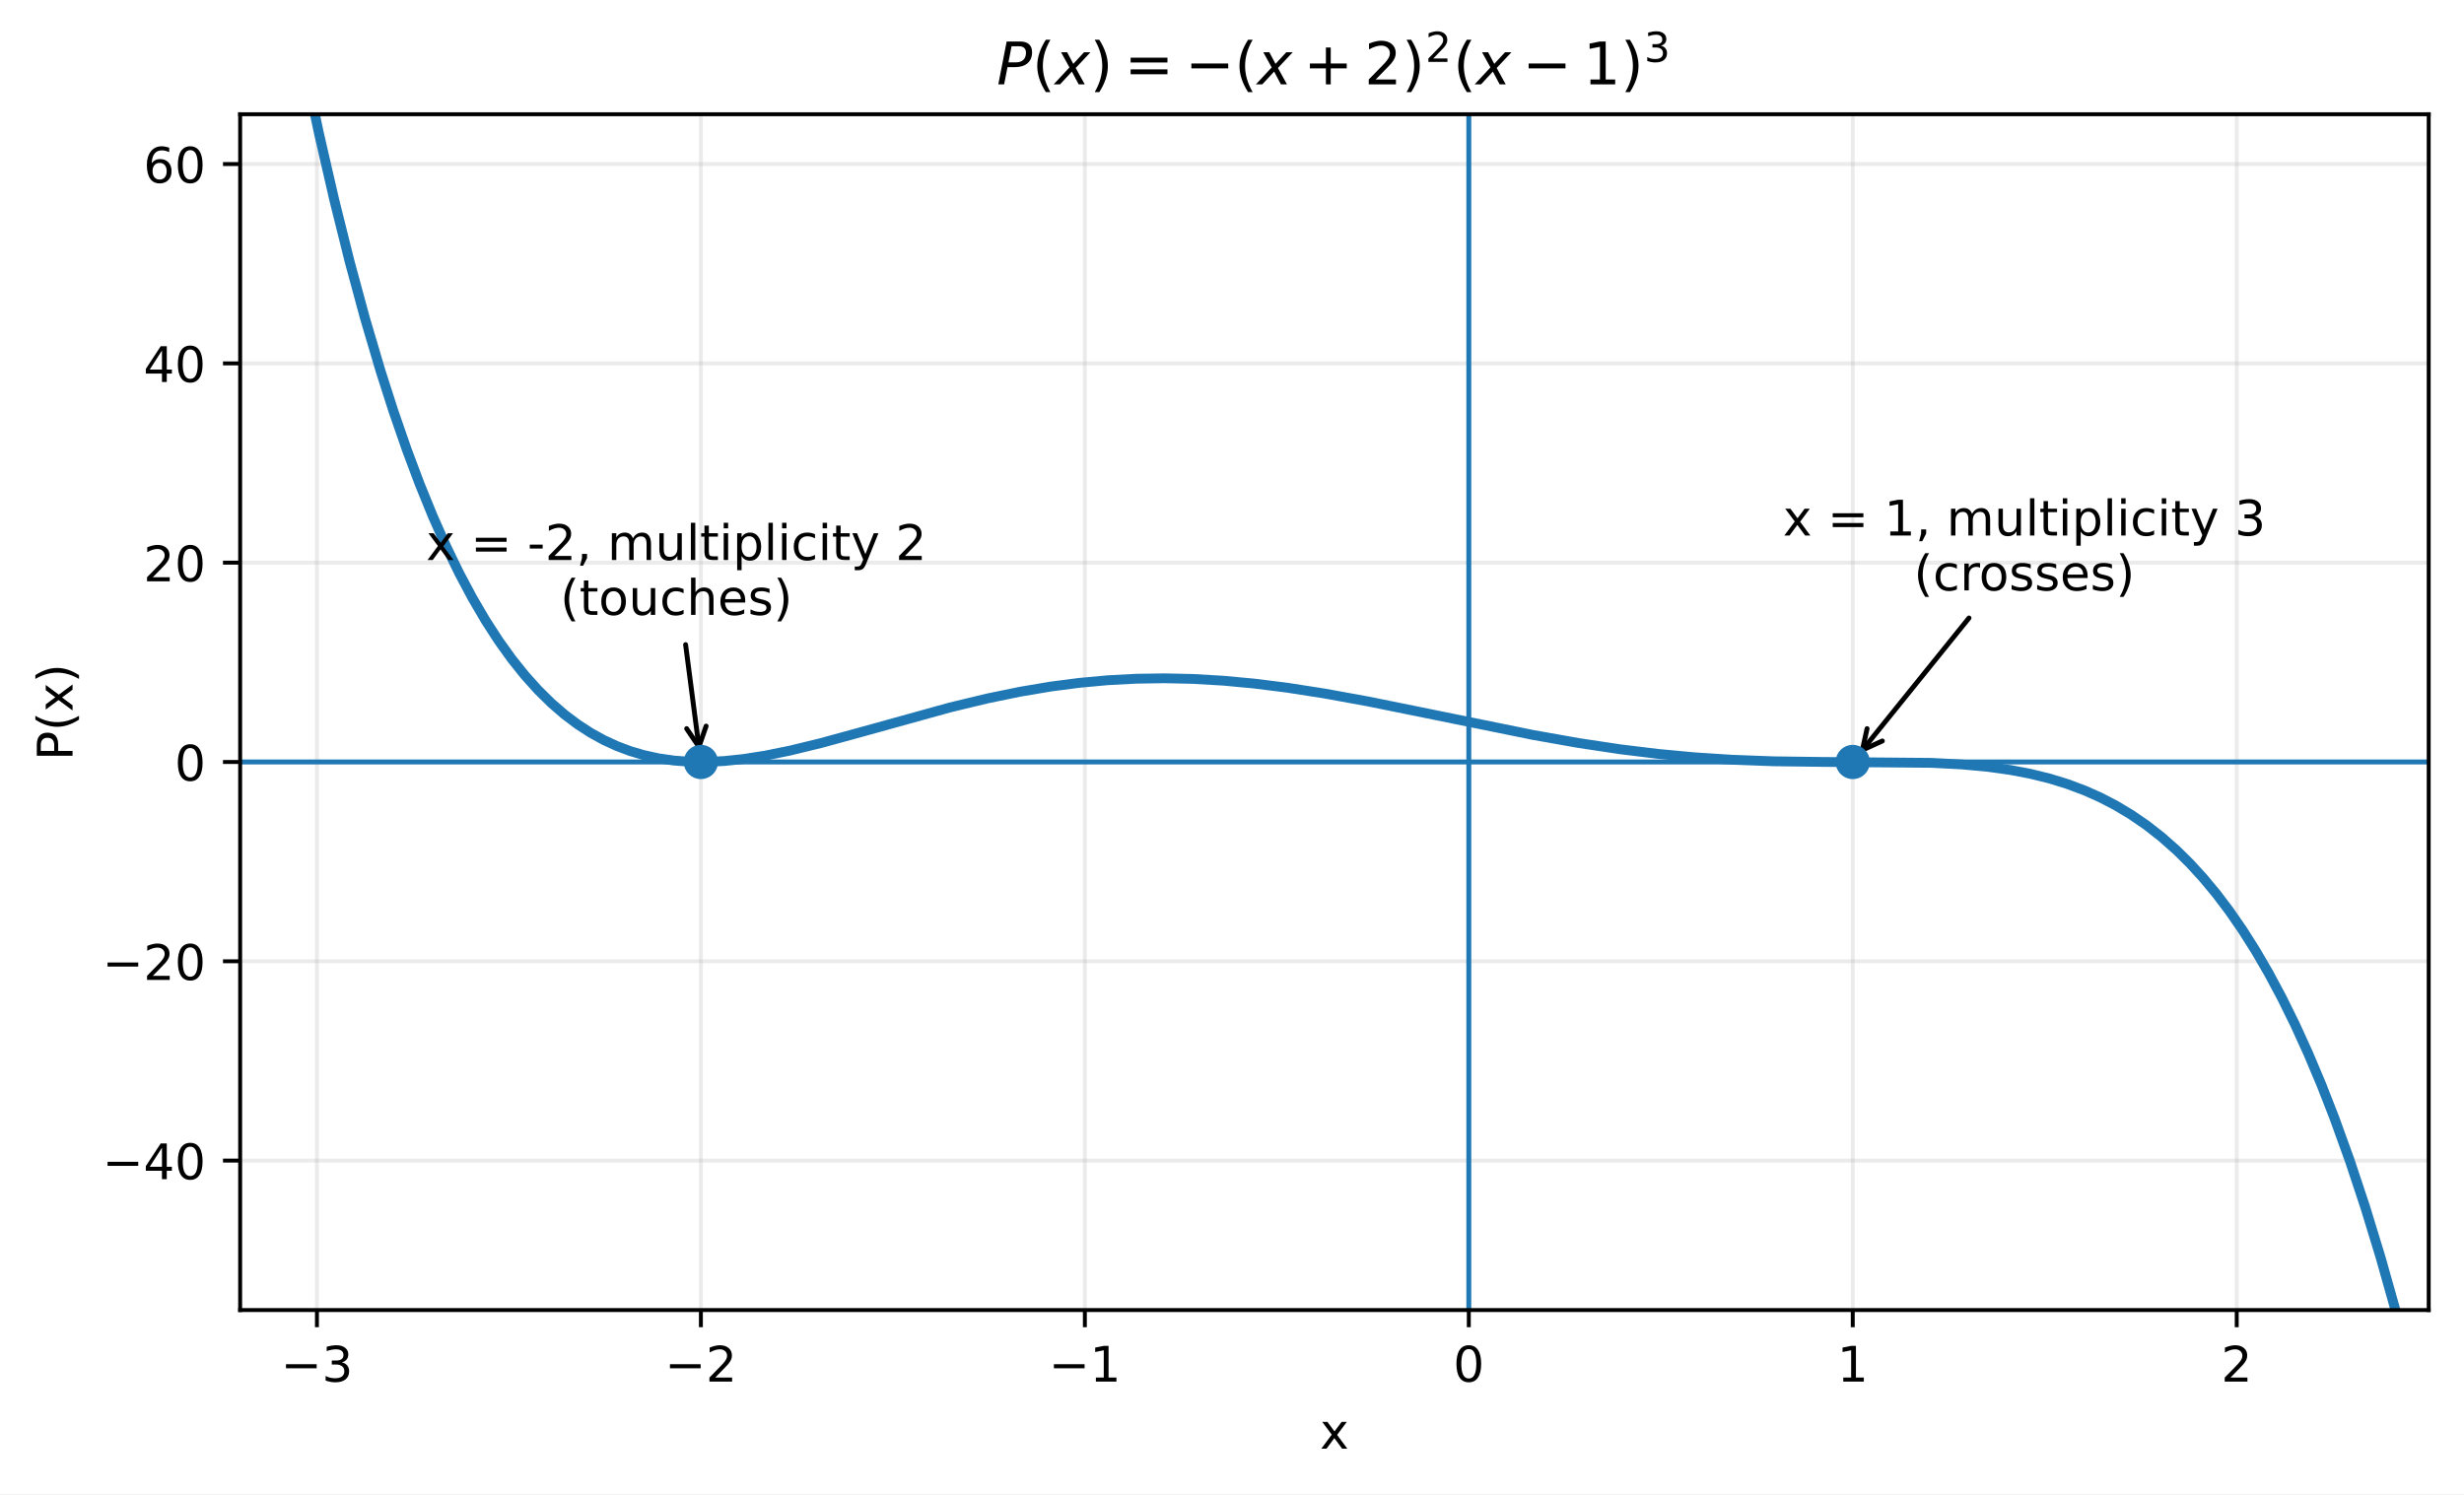
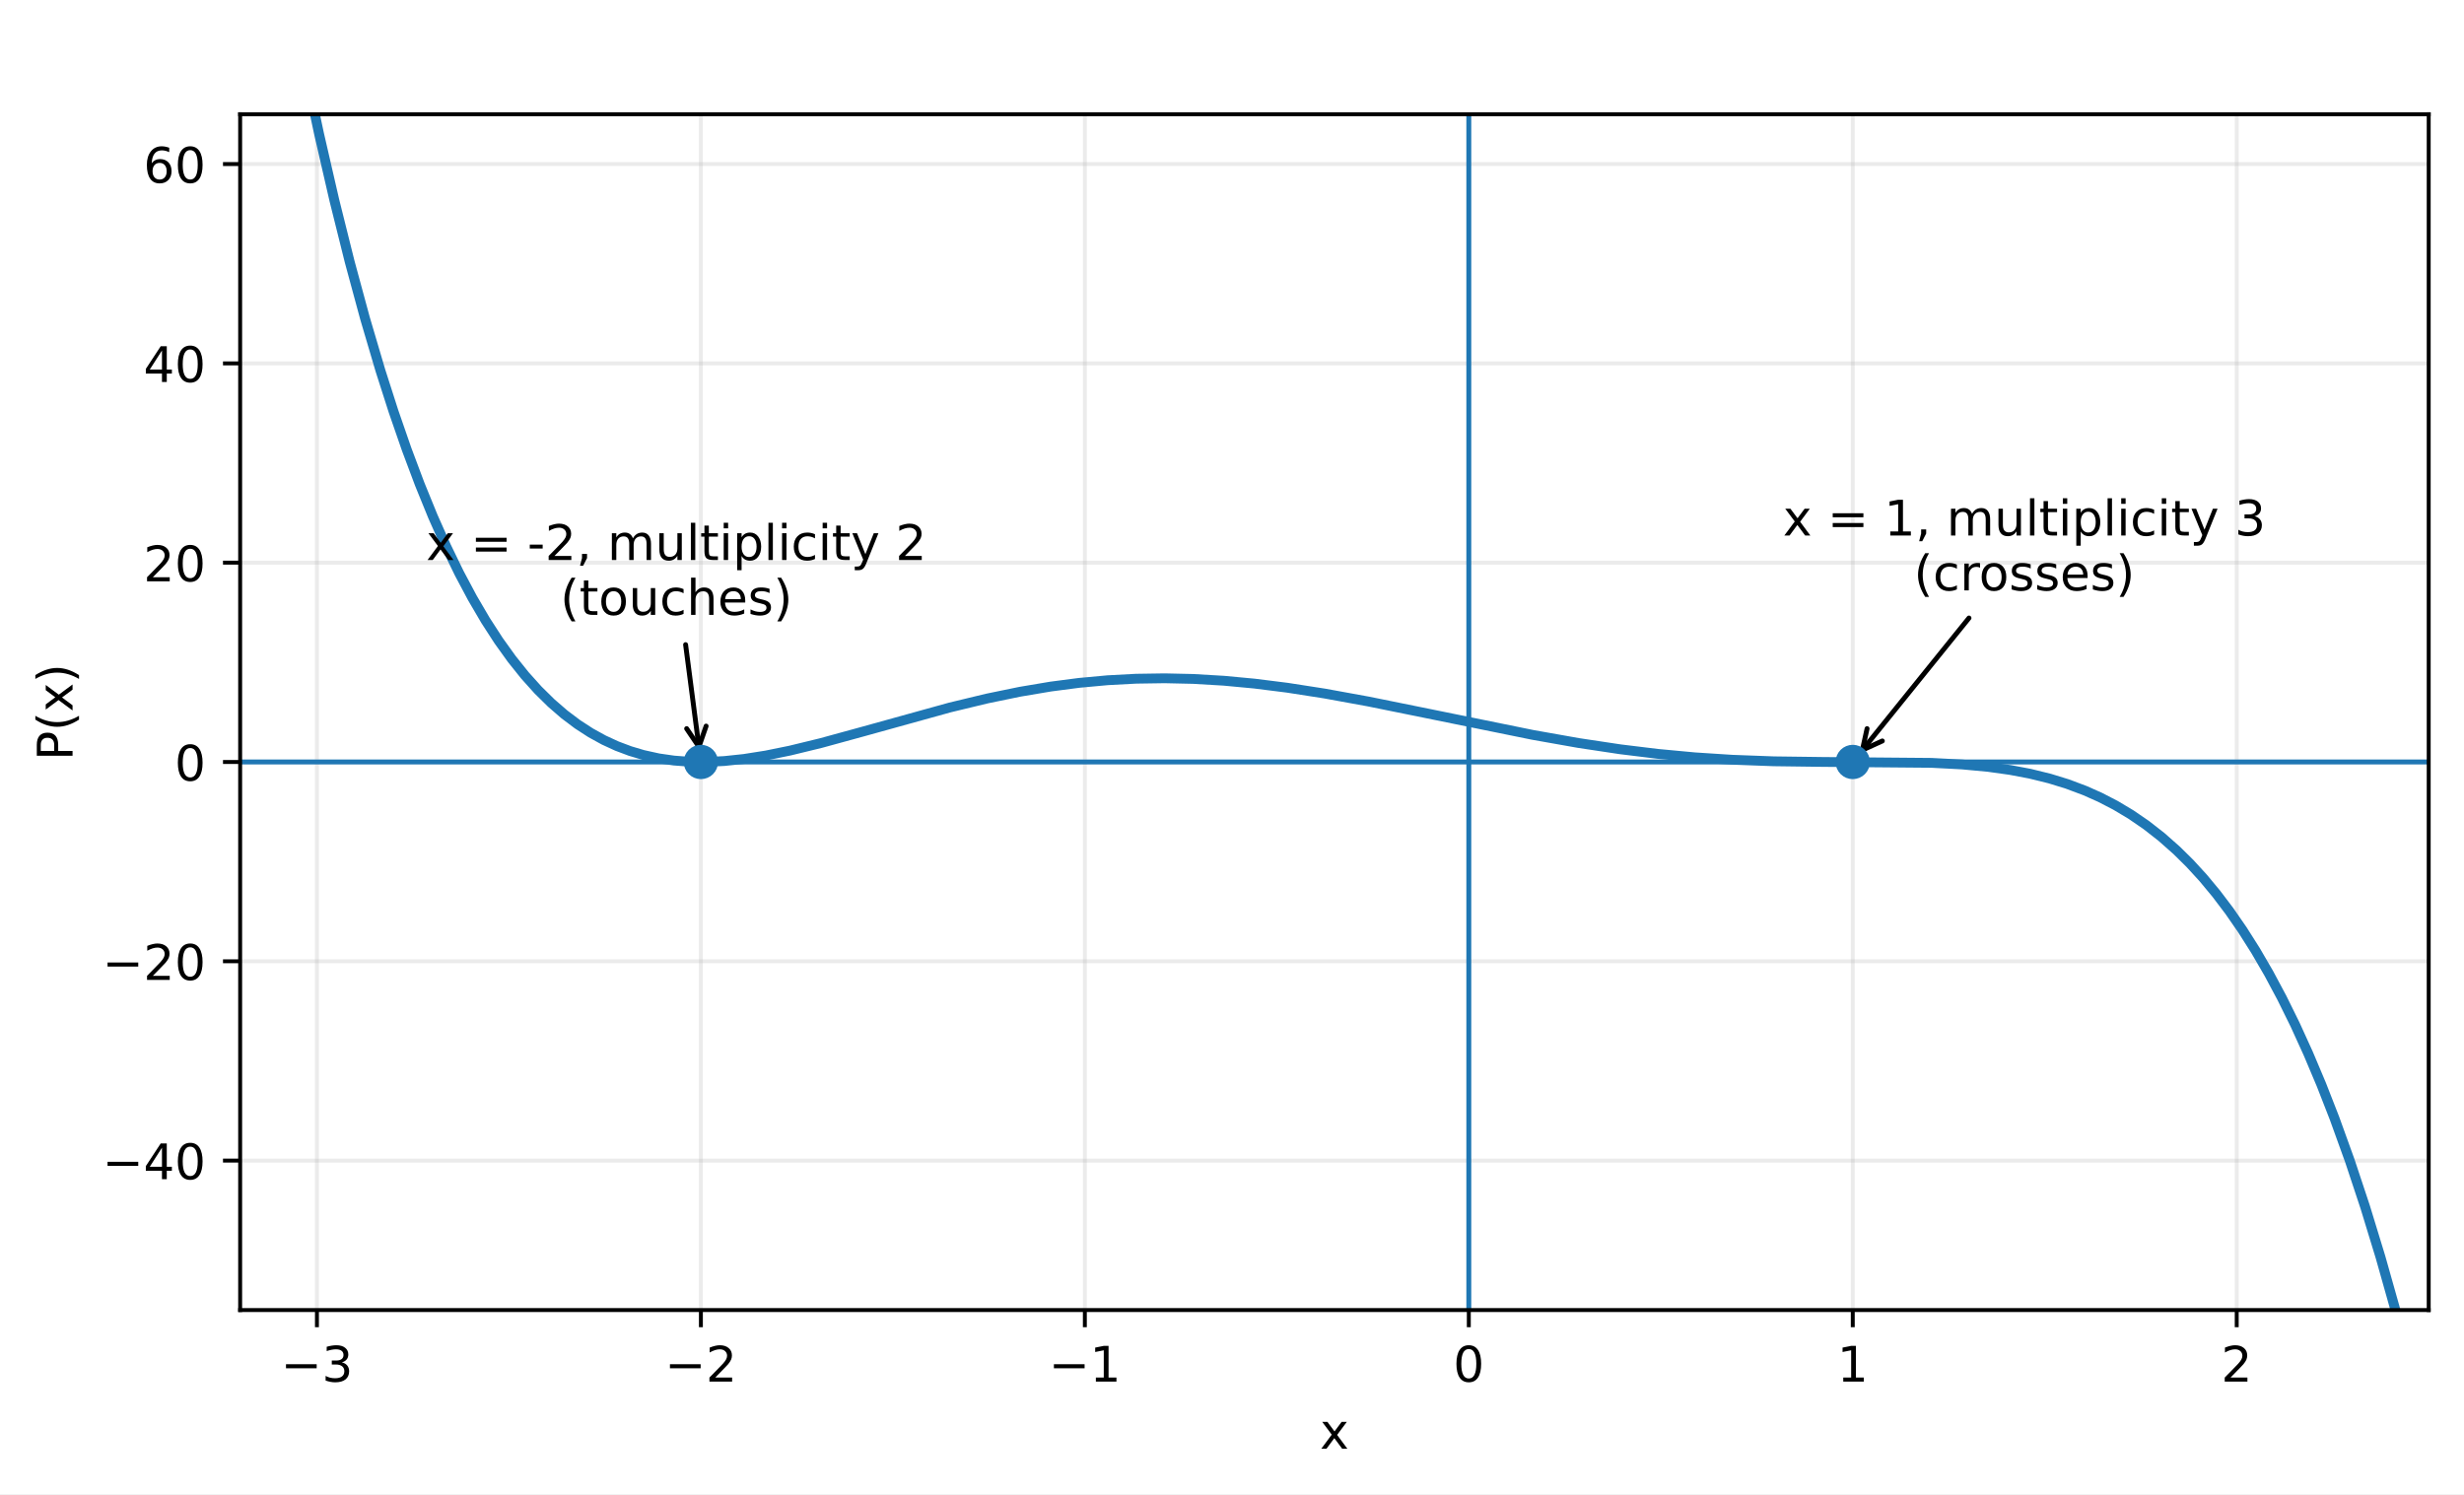
<svg xmlns="http://www.w3.org/2000/svg" xmlns:xlink="http://www.w3.org/1999/xlink" width="502.583pt" height="304.797pt" viewBox="0 0 502.583 304.797" version="1.1">
  <defs>
    <style type="text/css">*{stroke-linejoin: round; stroke-linecap: butt}</style>
  </defs>
  <g id="figure_1">
    <g id="patch_1">
      <path d="M 0 304.797  L 502.583 304.797  L 502.583 0  L 0 0  z " style="fill: #ffffff" />
    </g>
    <g id="axes_1">
      <g id="patch_2">
        <path d="M 48.983 267.24  L 495.383 267.24  L 495.383 23.304  L 48.983 23.304  z " style="fill: #ffffff" />
      </g>
      <g id="matplotlib.axis_1">
        <g id="xtick_1">
          <g id="line2d_1">
            <path d="M 64.646 267.24  L 64.646 23.304  " clip-path="url(#pce432b6caf)" style="fill: none; stroke: #b0b0b0; stroke-opacity: 0.25; stroke-width: 0.8; stroke-linecap: square" />
          </g>
          <g id="line2d_2">
            <defs>
              <path id="md3e2dd4b5a" d="M 0 0  L 0 3.5  " style="stroke: #000000; stroke-width: 0.8" />
            </defs>
            <g>
              <use xlink:href="#md3e2dd4b5a" x="64.646" y="267.24" style="stroke: #000000; stroke-width: 0.8" />
            </g>
          </g>
          <g id="text_1">
            <g transform="translate(57.27488 281.8388) scale(0.1 -0.1)">
              <defs>
                <path id="DejaVuSans-2212" d="M 678 2272  L 4684 2272  L 4684 1741  L 678 1741  L 678 2272  z " transform="scale(0.015625)" />
                <path id="DejaVuSans-33" d="M 2597 2516  Q 3050 2419 3304 2112  Q 3559 1806 3559 1356  Q 3559 666 3084 287  Q 2609 -91 1734 -91  Q 1441 -91 1130 -33  Q 819 25 488 141  L 488 750  Q 750 597 1062 519  Q 1375 441 1716 441  Q 2309 441 2620 675  Q 2931 909 2931 1356  Q 2931 1769 2642 2001  Q 2353 2234 1838 2234  L 1294 2234  L 1294 2753  L 1863 2753  Q 2328 2753 2575 2939  Q 2822 3125 2822 3475  Q 2822 3834 2567 4026  Q 2313 4219 1838 4219  Q 1578 4219 1281 4162  Q 984 4106 628 3988  L 628 4550  Q 988 4650 1302 4700  Q 1616 4750 1894 4750  Q 2613 4750 3031 4423  Q 3450 4097 3450 3541  Q 3450 3153 3228 2886  Q 3006 2619 2597 2516  z " transform="scale(0.015625)" />
              </defs>
              <use xlink:href="#DejaVuSans-2212" />
              <use xlink:href="#DejaVuSans-33" transform="translate(83.78906 0)" />
            </g>
          </g>
        </g>
        <g id="xtick_2">
          <g id="line2d_3">
            <path d="M 142.962 267.24  L 142.962 23.304  " clip-path="url(#pce432b6caf)" style="fill: none; stroke: #b0b0b0; stroke-opacity: 0.25; stroke-width: 0.8; stroke-linecap: square" />
          </g>
          <g id="line2d_4">
            <g>
              <use xlink:href="#md3e2dd4b5a" x="142.962" y="267.24" style="stroke: #000000; stroke-width: 0.8" />
            </g>
          </g>
          <g id="text_2">
            <g transform="translate(135.5907 281.8388) scale(0.1 -0.1)">
              <defs>
                <path id="DejaVuSans-32" d="M 1228 531  L 3431 531  L 3431 0  L 469 0  L 469 531  Q 828 903 1448 1529  Q 2069 2156 2228 2338  Q 2531 2678 2651 2914  Q 2772 3150 2772 3378  Q 2772 3750 2511 3984  Q 2250 4219 1831 4219  Q 1534 4219 1204 4116  Q 875 4013 500 3803  L 500 4441  Q 881 4594 1212 4672  Q 1544 4750 1819 4750  Q 2544 4750 2975 4387  Q 3406 4025 3406 3419  Q 3406 3131 3298 2873  Q 3191 2616 2906 2266  Q 2828 2175 2409 1742  Q 1991 1309 1228 531  z " transform="scale(0.015625)" />
              </defs>
              <use xlink:href="#DejaVuSans-2212" />
              <use xlink:href="#DejaVuSans-32" transform="translate(83.78906 0)" />
            </g>
          </g>
        </g>
        <g id="xtick_3">
          <g id="line2d_5">
            <path d="M 221.278 267.24  L 221.278 23.304  " clip-path="url(#pce432b6caf)" style="fill: none; stroke: #b0b0b0; stroke-opacity: 0.25; stroke-width: 0.8; stroke-linecap: square" />
          </g>
          <g id="line2d_6">
            <g>
              <use xlink:href="#md3e2dd4b5a" x="221.278" y="267.24" style="stroke: #000000; stroke-width: 0.8" />
            </g>
          </g>
          <g id="text_3">
            <g transform="translate(213.9065 281.8388) scale(0.1 -0.1)">
              <defs>
                <path id="DejaVuSans-31" d="M 794 531  L 1825 531  L 1825 4091  L 703 3866  L 703 4441  L 1819 4666  L 2450 4666  L 2450 531  L 3481 531  L 3481 0  L 794 0  L 794 531  z " transform="scale(0.015625)" />
              </defs>
              <use xlink:href="#DejaVuSans-2212" />
              <use xlink:href="#DejaVuSans-31" transform="translate(83.78906 0)" />
            </g>
          </g>
        </g>
        <g id="xtick_4">
          <g id="line2d_7">
            <path d="M 299.593 267.24  L 299.593 23.304  " clip-path="url(#pce432b6caf)" style="fill: none; stroke: #b0b0b0; stroke-opacity: 0.25; stroke-width: 0.8; stroke-linecap: square" />
          </g>
          <g id="line2d_8">
            <g>
              <use xlink:href="#md3e2dd4b5a" x="299.593" y="267.24" style="stroke: #000000; stroke-width: 0.8" />
            </g>
          </g>
          <g id="text_4">
            <g transform="translate(296.4121 281.8388) scale(0.1 -0.1)">
              <defs>
                <path id="DejaVuSans-30" d="M 2034 4250  Q 1547 4250 1301 3770  Q 1056 3291 1056 2328  Q 1056 1369 1301 889  Q 1547 409 2034 409  Q 2525 409 2770 889  Q 3016 1369 3016 2328  Q 3016 3291 2770 3770  Q 2525 4250 2034 4250  z M 2034 4750  Q 2819 4750 3233 4129  Q 3647 3509 3647 2328  Q 3647 1150 3233 529  Q 2819 -91 2034 -91  Q 1250 -91 836 529  Q 422 1150 422 2328  Q 422 3509 836 4129  Q 1250 4750 2034 4750  z " transform="scale(0.015625)" />
              </defs>
              <use xlink:href="#DejaVuSans-30" />
            </g>
          </g>
        </g>
        <g id="xtick_5">
          <g id="line2d_9">
            <path d="M 377.909 267.24  L 377.909 23.304  " clip-path="url(#pce432b6caf)" style="fill: none; stroke: #b0b0b0; stroke-opacity: 0.25; stroke-width: 0.8; stroke-linecap: square" />
          </g>
          <g id="line2d_10">
            <g>
              <use xlink:href="#md3e2dd4b5a" x="377.909" y="267.24" style="stroke: #000000; stroke-width: 0.8" />
            </g>
          </g>
          <g id="text_5">
            <g transform="translate(374.7279 281.8388) scale(0.1 -0.1)">
              <use xlink:href="#DejaVuSans-31" />
            </g>
          </g>
        </g>
        <g id="xtick_6">
          <g id="line2d_11">
            <path d="M 456.225 267.24  L 456.225 23.304  " clip-path="url(#pce432b6caf)" style="fill: none; stroke: #b0b0b0; stroke-opacity: 0.25; stroke-width: 0.8; stroke-linecap: square" />
          </g>
          <g id="line2d_12">
            <g>
              <use xlink:href="#md3e2dd4b5a" x="456.225" y="267.24" style="stroke: #000000; stroke-width: 0.8" />
            </g>
          </g>
          <g id="text_6">
            <g transform="translate(453.0437 281.8388) scale(0.1 -0.1)">
              <use xlink:href="#DejaVuSans-32" />
            </g>
          </g>
        </g>
        <g id="text_7">
          <g transform="translate(269.2234 295.5169) scale(0.1 -0.1)">
            <defs>
              <path id="DejaVuSans-78" d="M 3513 3500  L 2247 1797  L 3578 0  L 2900 0  L 1881 1375  L 863 0  L 184 0  L 1544 1831  L 300 3500  L 978 3500  L 1906 2253  L 2834 3500  L 3513 3500  z " transform="scale(0.015625)" />
            </defs>
            <use xlink:href="#DejaVuSans-78" />
          </g>
        </g>
      </g>
      <g id="matplotlib.axis_2">
        <g id="ytick_1">
          <g id="line2d_13">
            <path d="M 48.983 236.748  L 495.383 236.748  " clip-path="url(#pce432b6caf)" style="fill: none; stroke: #b0b0b0; stroke-opacity: 0.25; stroke-width: 0.8; stroke-linecap: square" />
          </g>
          <g id="line2d_14">
            <defs>
              <path id="md2ae92049e" d="M 0 0  L -3.5 0  " style="stroke: #000000; stroke-width: 0.8" />
            </defs>
            <g>
              <use xlink:href="#md2ae92049e" x="48.983" y="236.748" style="stroke: #000000; stroke-width: 0.8" />
            </g>
          </g>
          <g id="text_8">
            <g transform="translate(20.87813 240.5476) scale(0.1 -0.1)">
              <defs>
                <path id="DejaVuSans-34" d="M 2419 4116  L 825 1625  L 2419 1625  L 2419 4116  z M 2253 4666  L 3047 4666  L 3047 1625  L 3713 1625  L 3713 1100  L 3047 1100  L 3047 0  L 2419 0  L 2419 1100  L 313 1100  L 313 1709  L 2253 4666  z " transform="scale(0.015625)" />
              </defs>
              <use xlink:href="#DejaVuSans-2212" />
              <use xlink:href="#DejaVuSans-34" transform="translate(83.78906 0)" />
              <use xlink:href="#DejaVuSans-30" transform="translate(147.4121 0)" />
            </g>
          </g>
        </g>
        <g id="ytick_2">
          <g id="line2d_15">
            <path d="M 48.983 196.092  L 495.383 196.092  " clip-path="url(#pce432b6caf)" style="fill: none; stroke: #b0b0b0; stroke-opacity: 0.25; stroke-width: 0.8; stroke-linecap: square" />
          </g>
          <g id="line2d_16">
            <g>
              <use xlink:href="#md2ae92049e" x="48.983" y="196.092" style="stroke: #000000; stroke-width: 0.8" />
            </g>
          </g>
          <g id="text_9">
            <g transform="translate(20.87813 199.8916) scale(0.1 -0.1)">
              <use xlink:href="#DejaVuSans-2212" />
              <use xlink:href="#DejaVuSans-32" transform="translate(83.78906 0)" />
              <use xlink:href="#DejaVuSans-30" transform="translate(147.4121 0)" />
            </g>
          </g>
        </g>
        <g id="ytick_3">
          <g id="line2d_17">
            <path d="M 48.983 155.436  L 495.383 155.436  " clip-path="url(#pce432b6caf)" style="fill: none; stroke: #b0b0b0; stroke-opacity: 0.25; stroke-width: 0.8; stroke-linecap: square" />
          </g>
          <g id="line2d_18">
            <g>
              <use xlink:href="#md2ae92049e" x="48.983" y="155.436" style="stroke: #000000; stroke-width: 0.8" />
            </g>
          </g>
          <g id="text_10">
            <g transform="translate(35.62031 159.2356) scale(0.1 -0.1)">
              <use xlink:href="#DejaVuSans-30" />
            </g>
          </g>
        </g>
        <g id="ytick_4">
          <g id="line2d_19">
            <path d="M 48.983 114.78  L 495.383 114.78  " clip-path="url(#pce432b6caf)" style="fill: none; stroke: #b0b0b0; stroke-opacity: 0.25; stroke-width: 0.8; stroke-linecap: square" />
          </g>
          <g id="line2d_20">
            <g>
              <use xlink:href="#md2ae92049e" x="48.983" y="114.78" style="stroke: #000000; stroke-width: 0.8" />
            </g>
          </g>
          <g id="text_11">
            <g transform="translate(29.25781 118.5796) scale(0.1 -0.1)">
              <use xlink:href="#DejaVuSans-32" />
              <use xlink:href="#DejaVuSans-30" transform="translate(63.62305 0)" />
            </g>
          </g>
        </g>
        <g id="ytick_5">
          <g id="line2d_21">
            <path d="M 48.983 74.124  L 495.383 74.124  " clip-path="url(#pce432b6caf)" style="fill: none; stroke: #b0b0b0; stroke-opacity: 0.25; stroke-width: 0.8; stroke-linecap: square" />
          </g>
          <g id="line2d_22">
            <g>
              <use xlink:href="#md2ae92049e" x="48.983" y="74.124" style="stroke: #000000; stroke-width: 0.8" />
            </g>
          </g>
          <g id="text_12">
            <g transform="translate(29.25781 77.92359) scale(0.1 -0.1)">
              <use xlink:href="#DejaVuSans-34" />
              <use xlink:href="#DejaVuSans-30" transform="translate(63.62305 0)" />
            </g>
          </g>
        </g>
        <g id="ytick_6">
          <g id="line2d_23">
            <path d="M 48.983 33.468  L 495.383 33.468  " clip-path="url(#pce432b6caf)" style="fill: none; stroke: #b0b0b0; stroke-opacity: 0.25; stroke-width: 0.8; stroke-linecap: square" />
          </g>
          <g id="line2d_24">
            <g>
              <use xlink:href="#md2ae92049e" x="48.983" y="33.468" style="stroke: #000000; stroke-width: 0.8" />
            </g>
          </g>
          <g id="text_13">
            <g transform="translate(29.25781 37.26759) scale(0.1 -0.1)">
              <defs>
                <path id="DejaVuSans-36" d="M 2113 2584  Q 1688 2584 1439 2293  Q 1191 2003 1191 1497  Q 1191 994 1439 701  Q 1688 409 2113 409  Q 2538 409 2786 701  Q 3034 994 3034 1497  Q 3034 2003 2786 2293  Q 2538 2584 2113 2584  z M 3366 4563  L 3366 3988  Q 3128 4100 2886 4159  Q 2644 4219 2406 4219  Q 1781 4219 1451 3797  Q 1122 3375 1075 2522  Q 1259 2794 1537 2939  Q 1816 3084 2150 3084  Q 2853 3084 3261 2657  Q 3669 2231 3669 1497  Q 3669 778 3244 343  Q 2819 -91 2113 -91  Q 1303 -91 875 529  Q 447 1150 447 2328  Q 447 3434 972 4092  Q 1497 4750 2381 4750  Q 2619 4750 2861 4703  Q 3103 4656 3366 4563  z " transform="scale(0.015625)" />
              </defs>
              <use xlink:href="#DejaVuSans-36" />
              <use xlink:href="#DejaVuSans-30" transform="translate(63.62305 0)" />
            </g>
          </g>
        </g>
        <g id="text_14">
          <g transform="translate(14.79844 155.1482) rotate(-90) scale(0.1 -0.1)">
            <defs>
              <path id="DejaVuSans-50" d="M 1259 4147  L 1259 2394  L 2053 2394  Q 2494 2394 2734 2622  Q 2975 2850 2975 3272  Q 2975 3691 2734 3919  Q 2494 4147 2053 4147  L 1259 4147  z M 628 4666  L 2053 4666  Q 2838 4666 3239 4311  Q 3641 3956 3641 3272  Q 3641 2581 3239 2228  Q 2838 1875 2053 1875  L 1259 1875  L 1259 0  L 628 0  L 628 4666  z " transform="scale(0.015625)" />
              <path id="DejaVuSans-28" d="M 1984 4856  Q 1566 4138 1362 3434  Q 1159 2731 1159 2009  Q 1159 1288 1364 580  Q 1569 -128 1984 -844  L 1484 -844  Q 1016 -109 783 600  Q 550 1309 550 2009  Q 550 2706 781 3412  Q 1013 4119 1484 4856  L 1984 4856  z " transform="scale(0.015625)" />
              <path id="DejaVuSans-29" d="M 513 4856  L 1013 4856  Q 1481 4119 1714 3412  Q 1947 2706 1947 2009  Q 1947 1309 1714 600  Q 1481 -109 1013 -844  L 513 -844  Q 928 -128 1133 580  Q 1338 1288 1338 2009  Q 1338 2731 1133 3434  Q 928 4138 513 4856  z " transform="scale(0.015625)" />
            </defs>
            <use xlink:href="#DejaVuSans-50" />
            <use xlink:href="#DejaVuSans-28" transform="translate(60.30273 0)" />
            <use xlink:href="#DejaVuSans-78" transform="translate(99.31641 0)" />
            <use xlink:href="#DejaVuSans-29" transform="translate(158.4961 0)" />
          </g>
        </g>
      </g>
      <g id="line2d_25">
        <path d="M 59.254 -1  L 61.941 12.559  L 65.069 27.261  L 68.197 40.855  L 71.325 53.397  L 74.453 64.941  L 77.581 75.538  L 80.262 83.907  L 82.943 91.649  L 85.624 98.794  L 88.305 105.37  L 90.986 111.408  L 93.667 116.933  L 96.349 121.972  L 99.03 126.552  L 101.711 130.697  L 104.392 134.432  L 107.073 137.781  L 109.754 140.764  L 112.435 143.406  L 115.116 145.727  L 117.797 147.747  L 120.478 149.486  L 123.159 150.963  L 125.84 152.197  L 128.522 153.205  L 131.203 154.004  L 134.331 154.694  L 137.458 155.146  L 140.586 155.384  L 144.161 155.424  L 147.736 155.245  L 151.758 154.819  L 156.226 154.114  L 161.141 153.114  L 167.397 151.593  L 175.887 149.269  L 193.761 144.317  L 201.358 142.488  L 208.06 141.109  L 214.316 140.055  L 220.125 139.298  L 225.934 138.763  L 231.743 138.453  L 237.552 138.366  L 243.361 138.495  L 249.617 138.863  L 255.873 139.449  L 262.576 140.291  L 270.172 141.473  L 279.109 143.101  L 291.174 145.546  L 312.622 149.909  L 322.006 151.572  L 330.496 152.85  L 338.093 153.778  L 345.689 154.488  L 353.286 154.981  L 361.776 155.298  L 371.606 155.427  L 393.949 155.616  L 400.204 155.942  L 405.567 156.443  L 410.035 157.068  L 414.057 157.831  L 418.078 158.821  L 421.653 159.922  L 425.228 161.261  L 428.356 162.651  L 431.484 164.269  L 434.612 166.136  L 437.74 168.278  L 440.867 170.718  L 443.995 173.484  L 446.677 176.134  L 449.358 179.062  L 452.039 182.287  L 454.72 185.828  L 457.401 189.704  L 460.082 193.938  L 462.763 198.551  L 465.444 203.565  L 468.125 209.004  L 470.806 214.892  L 473.487 221.253  L 476.168 228.113  L 479.296 236.783  L 482.424 246.212  L 485.552 256.445  L 488.68 267.527  L 491.808 279.509  L 494.936 292.438  L 495.383 294.366  L 495.383 294.366  " clip-path="url(#pce432b6caf)" style="fill: none; stroke: #1f77b4; stroke-width: 2; stroke-linecap: square" />
      </g>
      <g id="line2d_26">
        <path d="M 48.983 155.436  L 495.383 155.436  " clip-path="url(#pce432b6caf)" style="fill: none; stroke: #1f77b4; stroke-linecap: square" />
      </g>
      <g id="line2d_27">
        <path d="M 299.593 267.24  L 299.593 23.304  " clip-path="url(#pce432b6caf)" style="fill: none; stroke: #1f77b4; stroke-linecap: square" />
      </g>
      <g id="patch_3">
        <path d="M 48.983 267.24  L 48.983 23.304  " style="fill: none; stroke: #000000; stroke-width: 0.8; stroke-linejoin: miter; stroke-linecap: square" />
      </g>
      <g id="patch_4">
        <path d="M 495.383 267.24  L 495.383 23.304  " style="fill: none; stroke: #000000; stroke-width: 0.8; stroke-linejoin: miter; stroke-linecap: square" />
      </g>
      <g id="patch_5">
        <path d="M 48.983 267.24  L 495.383 267.24  " style="fill: none; stroke: #000000; stroke-width: 0.8; stroke-linejoin: miter; stroke-linecap: square" />
      </g>
      <g id="patch_6">
        <path d="M 48.983 23.304  L 495.383 23.304  " style="fill: none; stroke: #000000; stroke-width: 0.8; stroke-linejoin: miter; stroke-linecap: square" />
      </g>
      <g id="patch_7">
        <path d="M 139.842 131.503  Q 141.273 142.478 142.559 152.344  " style="fill: none; stroke: #000000; stroke-linecap: round" />
        <path d="M 144.025 148.119  L 142.559 152.344  L 140.058 148.636  " style="fill: none; stroke: #000000; stroke-linecap: round" />
      </g>
      <g id="text_15">
        <g transform="translate(86.91332 114.2386) scale(0.1 -0.1)">
          <defs>
            <path id="DejaVuSans-20" transform="scale(0.015625)" />
            <path id="DejaVuSans-3d" d="M 678 2906  L 4684 2906  L 4684 2381  L 678 2381  L 678 2906  z M 678 1631  L 4684 1631  L 4684 1100  L 678 1100  L 678 1631  z " transform="scale(0.015625)" />
            <path id="DejaVuSans-2d" d="M 313 2009  L 1997 2009  L 1997 1497  L 313 1497  L 313 2009  z " transform="scale(0.015625)" />
            <path id="DejaVuSans-2c" d="M 750 794  L 1409 794  L 1409 256  L 897 -744  L 494 -744  L 750 256  L 750 794  z " transform="scale(0.015625)" />
            <path id="DejaVuSans-6d" d="M 3328 2828  Q 3544 3216 3844 3400  Q 4144 3584 4550 3584  Q 5097 3584 5394 3201  Q 5691 2819 5691 2113  L 5691 0  L 5113 0  L 5113 2094  Q 5113 2597 4934 2840  Q 4756 3084 4391 3084  Q 3944 3084 3684 2787  Q 3425 2491 3425 1978  L 3425 0  L 2847 0  L 2847 2094  Q 2847 2600 2669 2842  Q 2491 3084 2119 3084  Q 1678 3084 1418 2786  Q 1159 2488 1159 1978  L 1159 0  L 581 0  L 581 3500  L 1159 3500  L 1159 2956  Q 1356 3278 1631 3431  Q 1906 3584 2284 3584  Q 2666 3584 2933 3390  Q 3200 3197 3328 2828  z " transform="scale(0.015625)" />
            <path id="DejaVuSans-75" d="M 544 1381  L 544 3500  L 1119 3500  L 1119 1403  Q 1119 906 1312 657  Q 1506 409 1894 409  Q 2359 409 2629 706  Q 2900 1003 2900 1516  L 2900 3500  L 3475 3500  L 3475 0  L 2900 0  L 2900 538  Q 2691 219 2414 64  Q 2138 -91 1772 -91  Q 1169 -91 856 284  Q 544 659 544 1381  z M 1991 3584  L 1991 3584  z " transform="scale(0.015625)" />
            <path id="DejaVuSans-6c" d="M 603 4863  L 1178 4863  L 1178 0  L 603 0  L 603 4863  z " transform="scale(0.015625)" />
            <path id="DejaVuSans-74" d="M 1172 4494  L 1172 3500  L 2356 3500  L 2356 3053  L 1172 3053  L 1172 1153  Q 1172 725 1289 603  Q 1406 481 1766 481  L 2356 481  L 2356 0  L 1766 0  Q 1100 0 847 248  Q 594 497 594 1153  L 594 3053  L 172 3053  L 172 3500  L 594 3500  L 594 4494  L 1172 4494  z " transform="scale(0.015625)" />
            <path id="DejaVuSans-69" d="M 603 3500  L 1178 3500  L 1178 0  L 603 0  L 603 3500  z M 603 4863  L 1178 4863  L 1178 4134  L 603 4134  L 603 4863  z " transform="scale(0.015625)" />
            <path id="DejaVuSans-70" d="M 1159 525  L 1159 -1331  L 581 -1331  L 581 3500  L 1159 3500  L 1159 2969  Q 1341 3281 1617 3432  Q 1894 3584 2278 3584  Q 2916 3584 3314 3078  Q 3713 2572 3713 1747  Q 3713 922 3314 415  Q 2916 -91 2278 -91  Q 1894 -91 1617 61  Q 1341 213 1159 525  z M 3116 1747  Q 3116 2381 2855 2742  Q 2594 3103 2138 3103  Q 1681 3103 1420 2742  Q 1159 2381 1159 1747  Q 1159 1113 1420 752  Q 1681 391 2138 391  Q 2594 391 2855 752  Q 3116 1113 3116 1747  z " transform="scale(0.015625)" />
            <path id="DejaVuSans-63" d="M 3122 3366  L 3122 2828  Q 2878 2963 2633 3030  Q 2388 3097 2138 3097  Q 1578 3097 1268 2742  Q 959 2388 959 1747  Q 959 1106 1268 751  Q 1578 397 2138 397  Q 2388 397 2633 464  Q 2878 531 3122 666  L 3122 134  Q 2881 22 2623 -34  Q 2366 -91 2075 -91  Q 1284 -91 818 406  Q 353 903 353 1747  Q 353 2603 823 3093  Q 1294 3584 2113 3584  Q 2378 3584 2631 3529  Q 2884 3475 3122 3366  z " transform="scale(0.015625)" />
            <path id="DejaVuSans-79" d="M 2059 -325  Q 1816 -950 1584 -1140  Q 1353 -1331 966 -1331  L 506 -1331  L 506 -850  L 844 -850  Q 1081 -850 1212 -737  Q 1344 -625 1503 -206  L 1606 56  L 191 3500  L 800 3500  L 1894 763  L 2988 3500  L 3597 3500  L 2059 -325  z " transform="scale(0.015625)" />
          </defs>
          <use xlink:href="#DejaVuSans-78" />
          <use xlink:href="#DejaVuSans-20" transform="translate(59.17969 0)" />
          <use xlink:href="#DejaVuSans-3d" transform="translate(90.9668 0)" />
          <use xlink:href="#DejaVuSans-20" transform="translate(174.7559 0)" />
          <use xlink:href="#DejaVuSans-2d" transform="translate(206.543 0)" />
          <use xlink:href="#DejaVuSans-32" transform="translate(242.627 0)" />
          <use xlink:href="#DejaVuSans-2c" transform="translate(306.25 0)" />
          <use xlink:href="#DejaVuSans-20" transform="translate(338.0371 0)" />
          <use xlink:href="#DejaVuSans-6d" transform="translate(369.8242 0)" />
          <use xlink:href="#DejaVuSans-75" transform="translate(467.2363 0)" />
          <use xlink:href="#DejaVuSans-6c" transform="translate(530.6152 0)" />
          <use xlink:href="#DejaVuSans-74" transform="translate(558.3984 0)" />
          <use xlink:href="#DejaVuSans-69" transform="translate(597.6074 0)" />
          <use xlink:href="#DejaVuSans-70" transform="translate(625.3906 0)" />
          <use xlink:href="#DejaVuSans-6c" transform="translate(688.8672 0)" />
          <use xlink:href="#DejaVuSans-69" transform="translate(716.6504 0)" />
          <use xlink:href="#DejaVuSans-63" transform="translate(744.4336 0)" />
          <use xlink:href="#DejaVuSans-69" transform="translate(799.4141 0)" />
          <use xlink:href="#DejaVuSans-74" transform="translate(827.1973 0)" />
          <use xlink:href="#DejaVuSans-79" transform="translate(866.4062 0)" />
          <use xlink:href="#DejaVuSans-20" transform="translate(925.5859 0)" />
          <use xlink:href="#DejaVuSans-32" transform="translate(957.373 0)" />
        </g>
        <g transform="translate(114.2727 125.4364) scale(0.1 -0.1)">
          <defs>
            <path id="DejaVuSans-6f" d="M 1959 3097  Q 1497 3097 1228 2736  Q 959 2375 959 1747  Q 959 1119 1226 758  Q 1494 397 1959 397  Q 2419 397 2687 759  Q 2956 1122 2956 1747  Q 2956 2369 2687 2733  Q 2419 3097 1959 3097  z M 1959 3584  Q 2709 3584 3137 3096  Q 3566 2609 3566 1747  Q 3566 888 3137 398  Q 2709 -91 1959 -91  Q 1206 -91 779 398  Q 353 888 353 1747  Q 353 2609 779 3096  Q 1206 3584 1959 3584  z " transform="scale(0.015625)" />
            <path id="DejaVuSans-68" d="M 3513 2113  L 3513 0  L 2938 0  L 2938 2094  Q 2938 2591 2744 2837  Q 2550 3084 2163 3084  Q 1697 3084 1428 2787  Q 1159 2491 1159 1978  L 1159 0  L 581 0  L 581 4863  L 1159 4863  L 1159 2956  Q 1366 3272 1645 3428  Q 1925 3584 2291 3584  Q 2894 3584 3203 3211  Q 3513 2838 3513 2113  z " transform="scale(0.015625)" />
            <path id="DejaVuSans-65" d="M 3597 1894  L 3597 1613  L 953 1613  Q 991 1019 1311 708  Q 1631 397 2203 397  Q 2534 397 2845 478  Q 3156 559 3463 722  L 3463 178  Q 3153 47 2828 -22  Q 2503 -91 2169 -91  Q 1331 -91 842 396  Q 353 884 353 1716  Q 353 2575 817 3079  Q 1281 3584 2069 3584  Q 2775 3584 3186 3129  Q 3597 2675 3597 1894  z M 3022 2063  Q 3016 2534 2758 2815  Q 2500 3097 2075 3097  Q 1594 3097 1305 2825  Q 1016 2553 972 2059  L 3022 2063  z " transform="scale(0.015625)" />
            <path id="DejaVuSans-73" d="M 2834 3397  L 2834 2853  Q 2591 2978 2328 3040  Q 2066 3103 1784 3103  Q 1356 3103 1142 2972  Q 928 2841 928 2578  Q 928 2378 1081 2264  Q 1234 2150 1697 2047  L 1894 2003  Q 2506 1872 2764 1633  Q 3022 1394 3022 966  Q 3022 478 2636 193  Q 2250 -91 1575 -91  Q 1294 -91 989 -36  Q 684 19 347 128  L 347 722  Q 666 556 975 473  Q 1284 391 1588 391  Q 1994 391 2212 530  Q 2431 669 2431 922  Q 2431 1156 2273 1281  Q 2116 1406 1581 1522  L 1381 1569  Q 847 1681 609 1914  Q 372 2147 372 2553  Q 372 3047 722 3315  Q 1072 3584 1716 3584  Q 2034 3584 2315 3537  Q 2597 3491 2834 3397  z " transform="scale(0.015625)" />
          </defs>
          <use xlink:href="#DejaVuSans-28" />
          <use xlink:href="#DejaVuSans-74" transform="translate(39.01367 0)" />
          <use xlink:href="#DejaVuSans-6f" transform="translate(78.22266 0)" />
          <use xlink:href="#DejaVuSans-75" transform="translate(139.4043 0)" />
          <use xlink:href="#DejaVuSans-63" transform="translate(202.7832 0)" />
          <use xlink:href="#DejaVuSans-68" transform="translate(257.7637 0)" />
          <use xlink:href="#DejaVuSans-65" transform="translate(321.1426 0)" />
          <use xlink:href="#DejaVuSans-73" transform="translate(382.666 0)" />
          <use xlink:href="#DejaVuSans-29" transform="translate(434.7656 0)" />
        </g>
      </g>
      <g id="patch_8">
        <path d="M 401.613 126.072  Q 390.39 139.975 379.87 153.007  " style="fill: none; stroke: #000000; stroke-linecap: round" />
        <path d="M 383.939 151.151  L 379.87 153.007  L 380.826 148.638  " style="fill: none; stroke: #000000; stroke-linecap: round" />
      </g>
      <g id="text_16">
        <g transform="translate(363.6646 109.2386) scale(0.1 -0.1)">
          <use xlink:href="#DejaVuSans-78" />
          <use xlink:href="#DejaVuSans-20" transform="translate(59.17969 0)" />
          <use xlink:href="#DejaVuSans-3d" transform="translate(90.9668 0)" />
          <use xlink:href="#DejaVuSans-20" transform="translate(174.7559 0)" />
          <use xlink:href="#DejaVuSans-31" transform="translate(206.543 0)" />
          <use xlink:href="#DejaVuSans-2c" transform="translate(270.166 0)" />
          <use xlink:href="#DejaVuSans-20" transform="translate(301.9531 0)" />
          <use xlink:href="#DejaVuSans-6d" transform="translate(333.7402 0)" />
          <use xlink:href="#DejaVuSans-75" transform="translate(431.1523 0)" />
          <use xlink:href="#DejaVuSans-6c" transform="translate(494.5312 0)" />
          <use xlink:href="#DejaVuSans-74" transform="translate(522.3145 0)" />
          <use xlink:href="#DejaVuSans-69" transform="translate(561.5234 0)" />
          <use xlink:href="#DejaVuSans-70" transform="translate(589.3066 0)" />
          <use xlink:href="#DejaVuSans-6c" transform="translate(652.7832 0)" />
          <use xlink:href="#DejaVuSans-69" transform="translate(680.5664 0)" />
          <use xlink:href="#DejaVuSans-63" transform="translate(708.3496 0)" />
          <use xlink:href="#DejaVuSans-69" transform="translate(763.3301 0)" />
          <use xlink:href="#DejaVuSans-74" transform="translate(791.1133 0)" />
          <use xlink:href="#DejaVuSans-79" transform="translate(830.3223 0)" />
          <use xlink:href="#DejaVuSans-20" transform="translate(889.502 0)" />
          <use xlink:href="#DejaVuSans-33" transform="translate(921.2891 0)" />
        </g>
        <g transform="translate(390.3654 120.4364) scale(0.1 -0.1)">
          <defs>
            <path id="DejaVuSans-72" d="M 2631 2963  Q 2534 3019 2420 3045  Q 2306 3072 2169 3072  Q 1681 3072 1420 2755  Q 1159 2438 1159 1844  L 1159 0  L 581 0  L 581 3500  L 1159 3500  L 1159 2956  Q 1341 3275 1631 3429  Q 1922 3584 2338 3584  Q 2397 3584 2469 3576  Q 2541 3569 2628 3553  L 2631 2963  z " transform="scale(0.015625)" />
          </defs>
          <use xlink:href="#DejaVuSans-28" />
          <use xlink:href="#DejaVuSans-63" transform="translate(39.01367 0)" />
          <use xlink:href="#DejaVuSans-72" transform="translate(93.99414 0)" />
          <use xlink:href="#DejaVuSans-6f" transform="translate(132.8574 0)" />
          <use xlink:href="#DejaVuSans-73" transform="translate(194.0391 0)" />
          <use xlink:href="#DejaVuSans-73" transform="translate(246.1387 0)" />
          <use xlink:href="#DejaVuSans-65" transform="translate(298.2383 0)" />
          <use xlink:href="#DejaVuSans-73" transform="translate(359.7617 0)" />
          <use xlink:href="#DejaVuSans-29" transform="translate(411.8613 0)" />
        </g>
      </g>
-       <g id="text_17">
-         <g transform="translate(203.3028 17.30438) scale(0.12 -0.12)">
-           <defs>
-             <path id="DejaVuSans-Oblique-50" d="M 1081 4666  L 2541 4666  Q 3178 4666 3512 4369  Q 3847 4072 3847 3500  Q 3847 2731 3353 2303  Q 2859 1875 1966 1875  L 1172 1875  L 806 0  L 172 0  L 1081 4666  z M 1613 4147  L 1275 2394  L 2069 2394  Q 2606 2394 2893 2669  Q 3181 2944 3181 3456  Q 3181 3784 2986 3965  Q 2791 4147 2438 4147  L 1613 4147  z " transform="scale(0.015625)" />
-             <path id="DejaVuSans-Oblique-78" d="M 3841 3500  L 2234 1784  L 3219 0  L 2559 0  L 1819 1388  L 531 0  L -166 0  L 1556 1844  L 641 3500  L 1300 3500  L 1972 2234  L 3144 3500  L 3841 3500  z " transform="scale(0.015625)" />
-             <path id="DejaVuSans-2b" d="M 2944 4013  L 2944 2272  L 4684 2272  L 4684 1741  L 2944 1741  L 2944 0  L 2419 0  L 2419 1741  L 678 1741  L 678 2272  L 2419 2272  L 2419 4013  L 2944 4013  z " transform="scale(0.015625)" />
-           </defs>
-           <use xlink:href="#DejaVuSans-Oblique-50" transform="translate(0 0.765625)" />
-           <use xlink:href="#DejaVuSans-28" transform="translate(60.30273 0.765625)" />
-           <use xlink:href="#DejaVuSans-Oblique-78" transform="translate(99.31641 0.765625)" />
-           <use xlink:href="#DejaVuSans-29" transform="translate(158.4961 0.765625)" />
-           <use xlink:href="#DejaVuSans-3d" transform="translate(216.9922 0.765625)" />
-           <use xlink:href="#DejaVuSans-2212" transform="translate(320.2637 0.765625)" />
-           <use xlink:href="#DejaVuSans-28" transform="translate(404.0527 0.765625)" />
-           <use xlink:href="#DejaVuSans-Oblique-78" transform="translate(443.0664 0.765625)" />
-           <use xlink:href="#DejaVuSans-2b" transform="translate(521.7285 0.765625)" />
-           <use xlink:href="#DejaVuSans-32" transform="translate(625 0.765625)" />
-           <use xlink:href="#DejaVuSans-29" transform="translate(688.623 0.765625)" />
-           <use xlink:href="#DejaVuSans-32" transform="translate(728.5938 39.04688) scale(0.7)" />
-           <use xlink:href="#DejaVuSans-28" transform="translate(775.8643 0.765625)" />
-           <use xlink:href="#DejaVuSans-Oblique-78" transform="translate(814.8779 0.765625)" />
-           <use xlink:href="#DejaVuSans-2212" transform="translate(893.54 0.765625)" />
-           <use xlink:href="#DejaVuSans-31" transform="translate(996.8115 0.765625)" />
-           <use xlink:href="#DejaVuSans-29" transform="translate(1060.435 0.765625)" />
-           <use xlink:href="#DejaVuSans-33" transform="translate(1100.405 39.04688) scale(0.7)" />
-         </g>
-       </g>
      <g id="PathCollection_1">
        <defs>
          <path id="m282fdb6b2d" d="M 0 3  C 0.796 3 1.559 2.684 2.121 2.121  C 2.684 1.559 3 0.796 3 0  C 3 -0.796 2.684 -1.559 2.121 -2.121  C 1.559 -2.684 0.796 -3 0 -3  C -0.796 -3 -1.559 -2.684 -2.121 -2.121  C -2.684 -1.559 -3 -0.796 -3 0  C -3 0.796 -2.684 1.559 -2.121 2.121  C -1.559 2.684 -0.796 3 0 3  z " style="stroke: #1f77b4" />
        </defs>
        <g clip-path="url(#pce432b6caf)">
          <use xlink:href="#m282fdb6b2d" x="142.962" y="155.436" style="fill: #1f77b4; stroke: #1f77b4" />
          <use xlink:href="#m282fdb6b2d" x="377.909" y="155.436" style="fill: #1f77b4; stroke: #1f77b4" />
        </g>
      </g>
    </g>
  </g>
  <defs>
    <clipPath id="pce432b6caf">
      <rect x="48.983" y="23.304" width="446.4" height="243.936" />
    </clipPath>
  </defs>
</svg>
